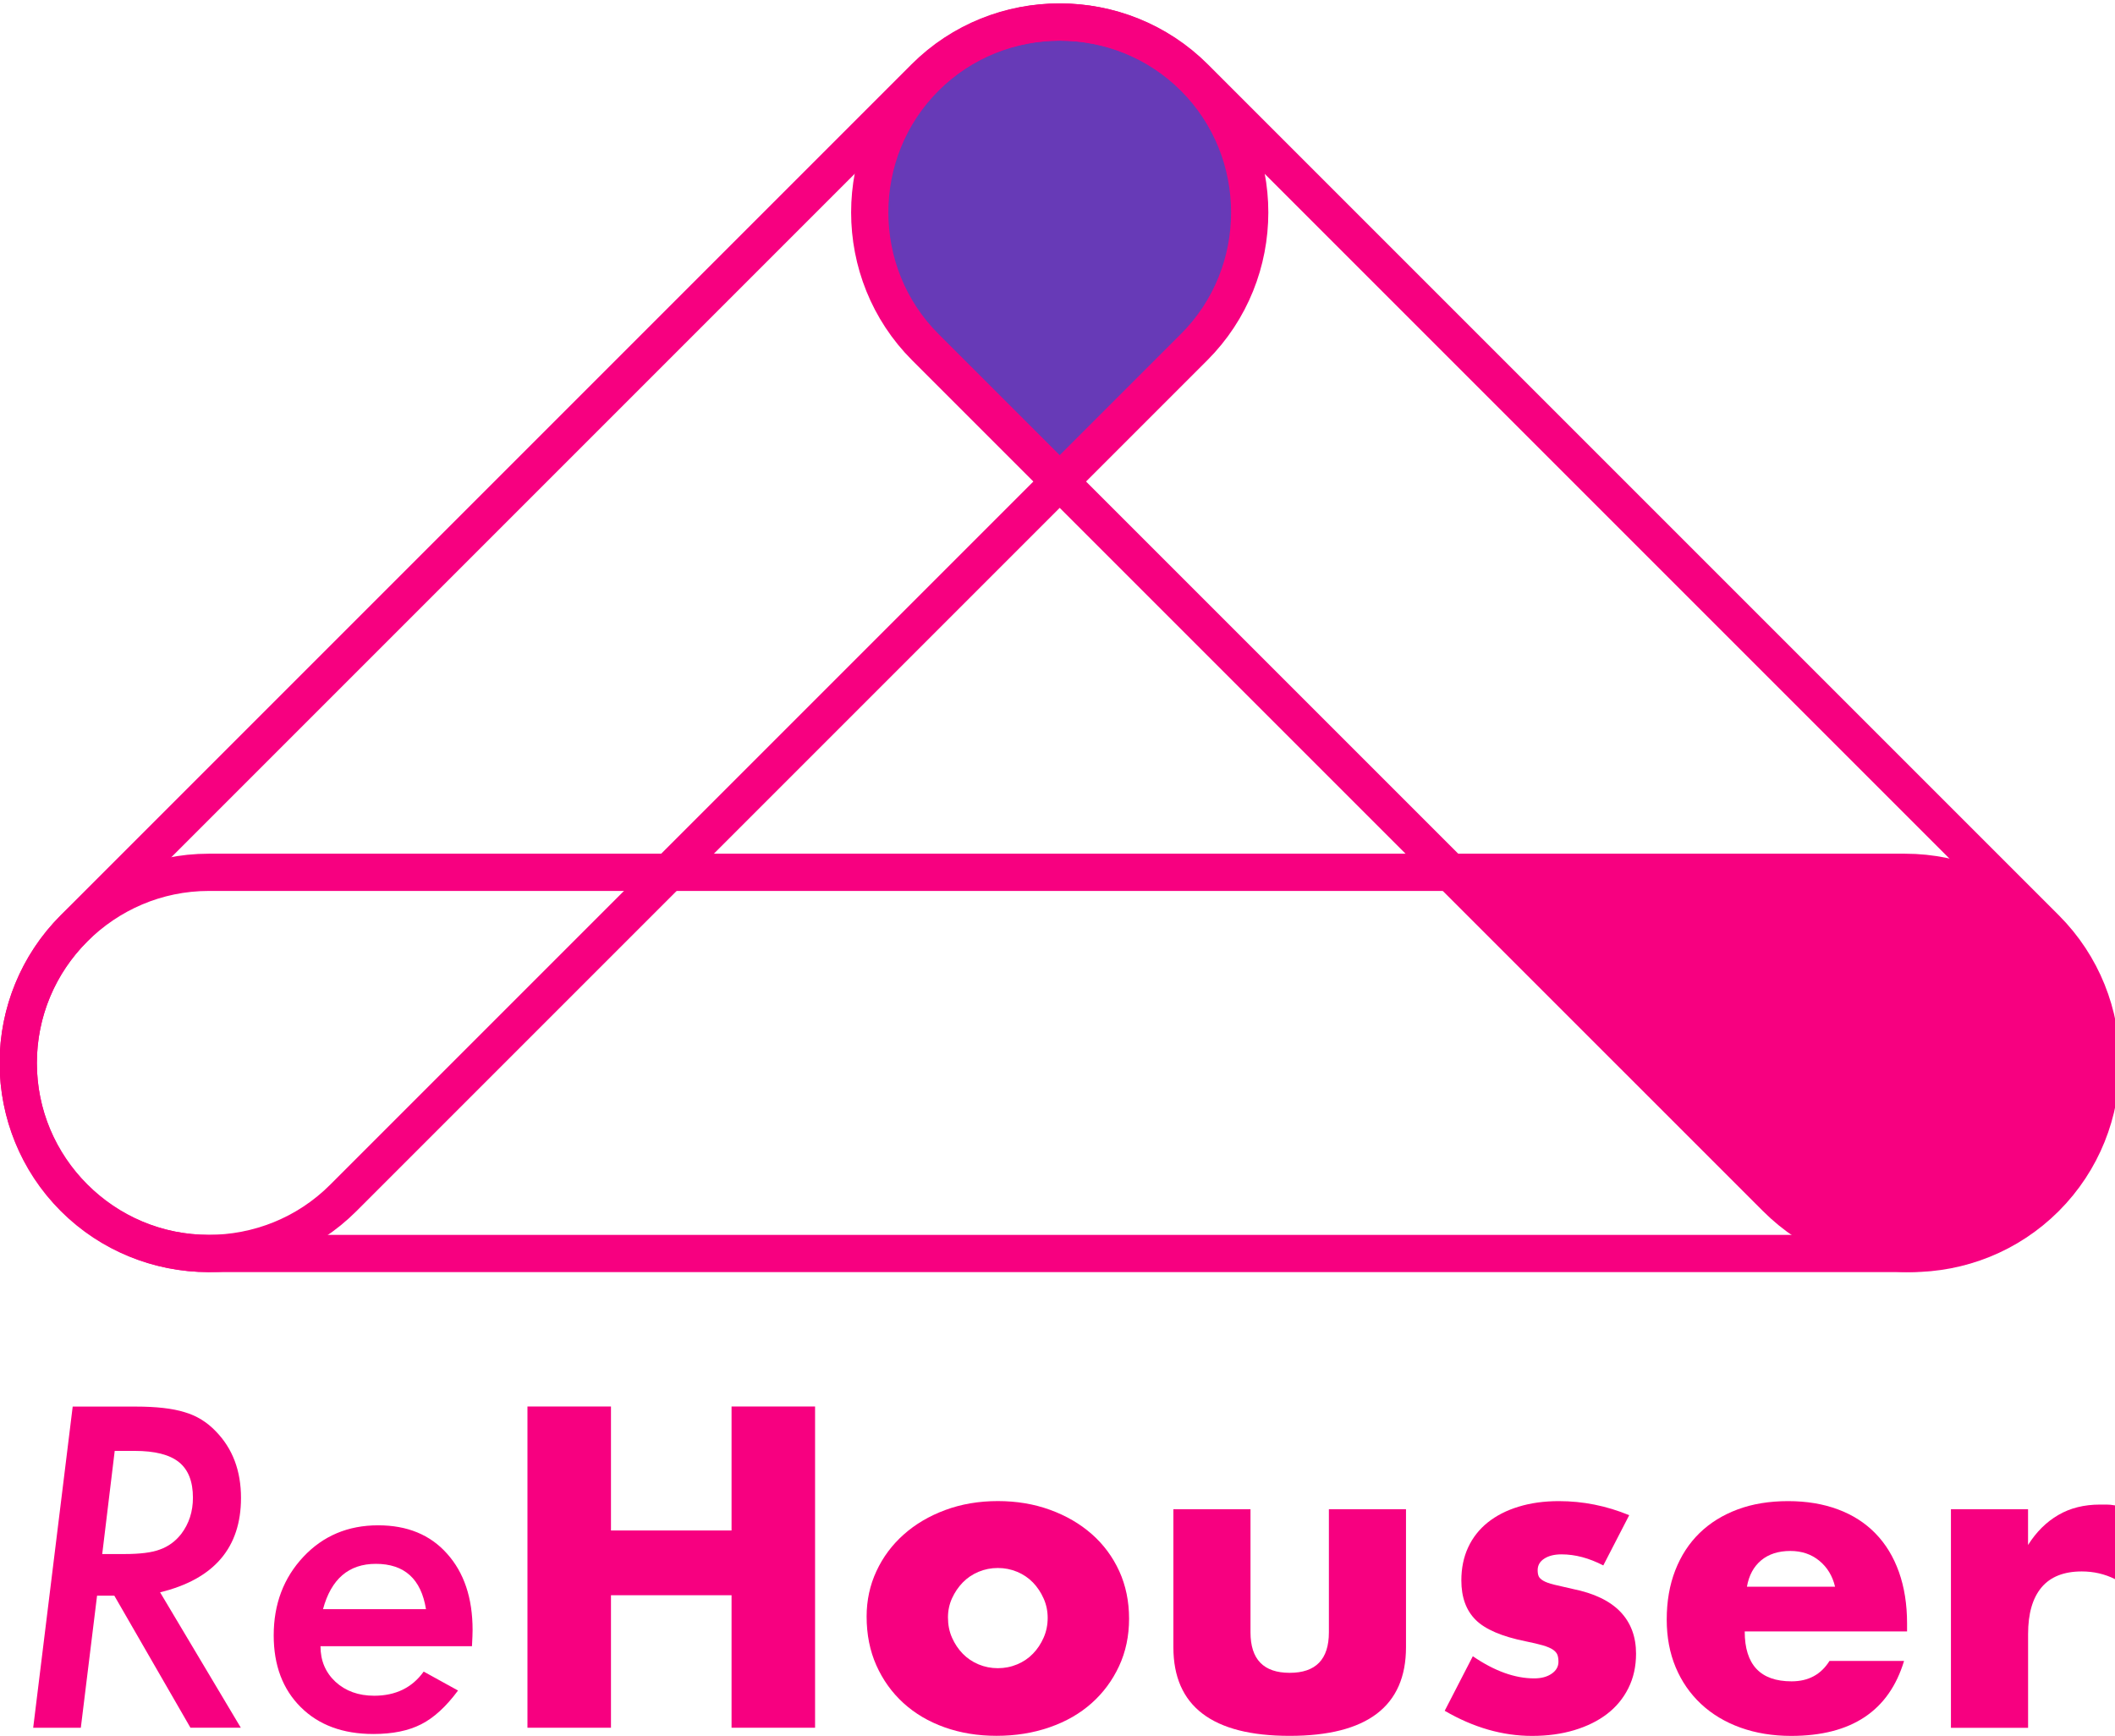
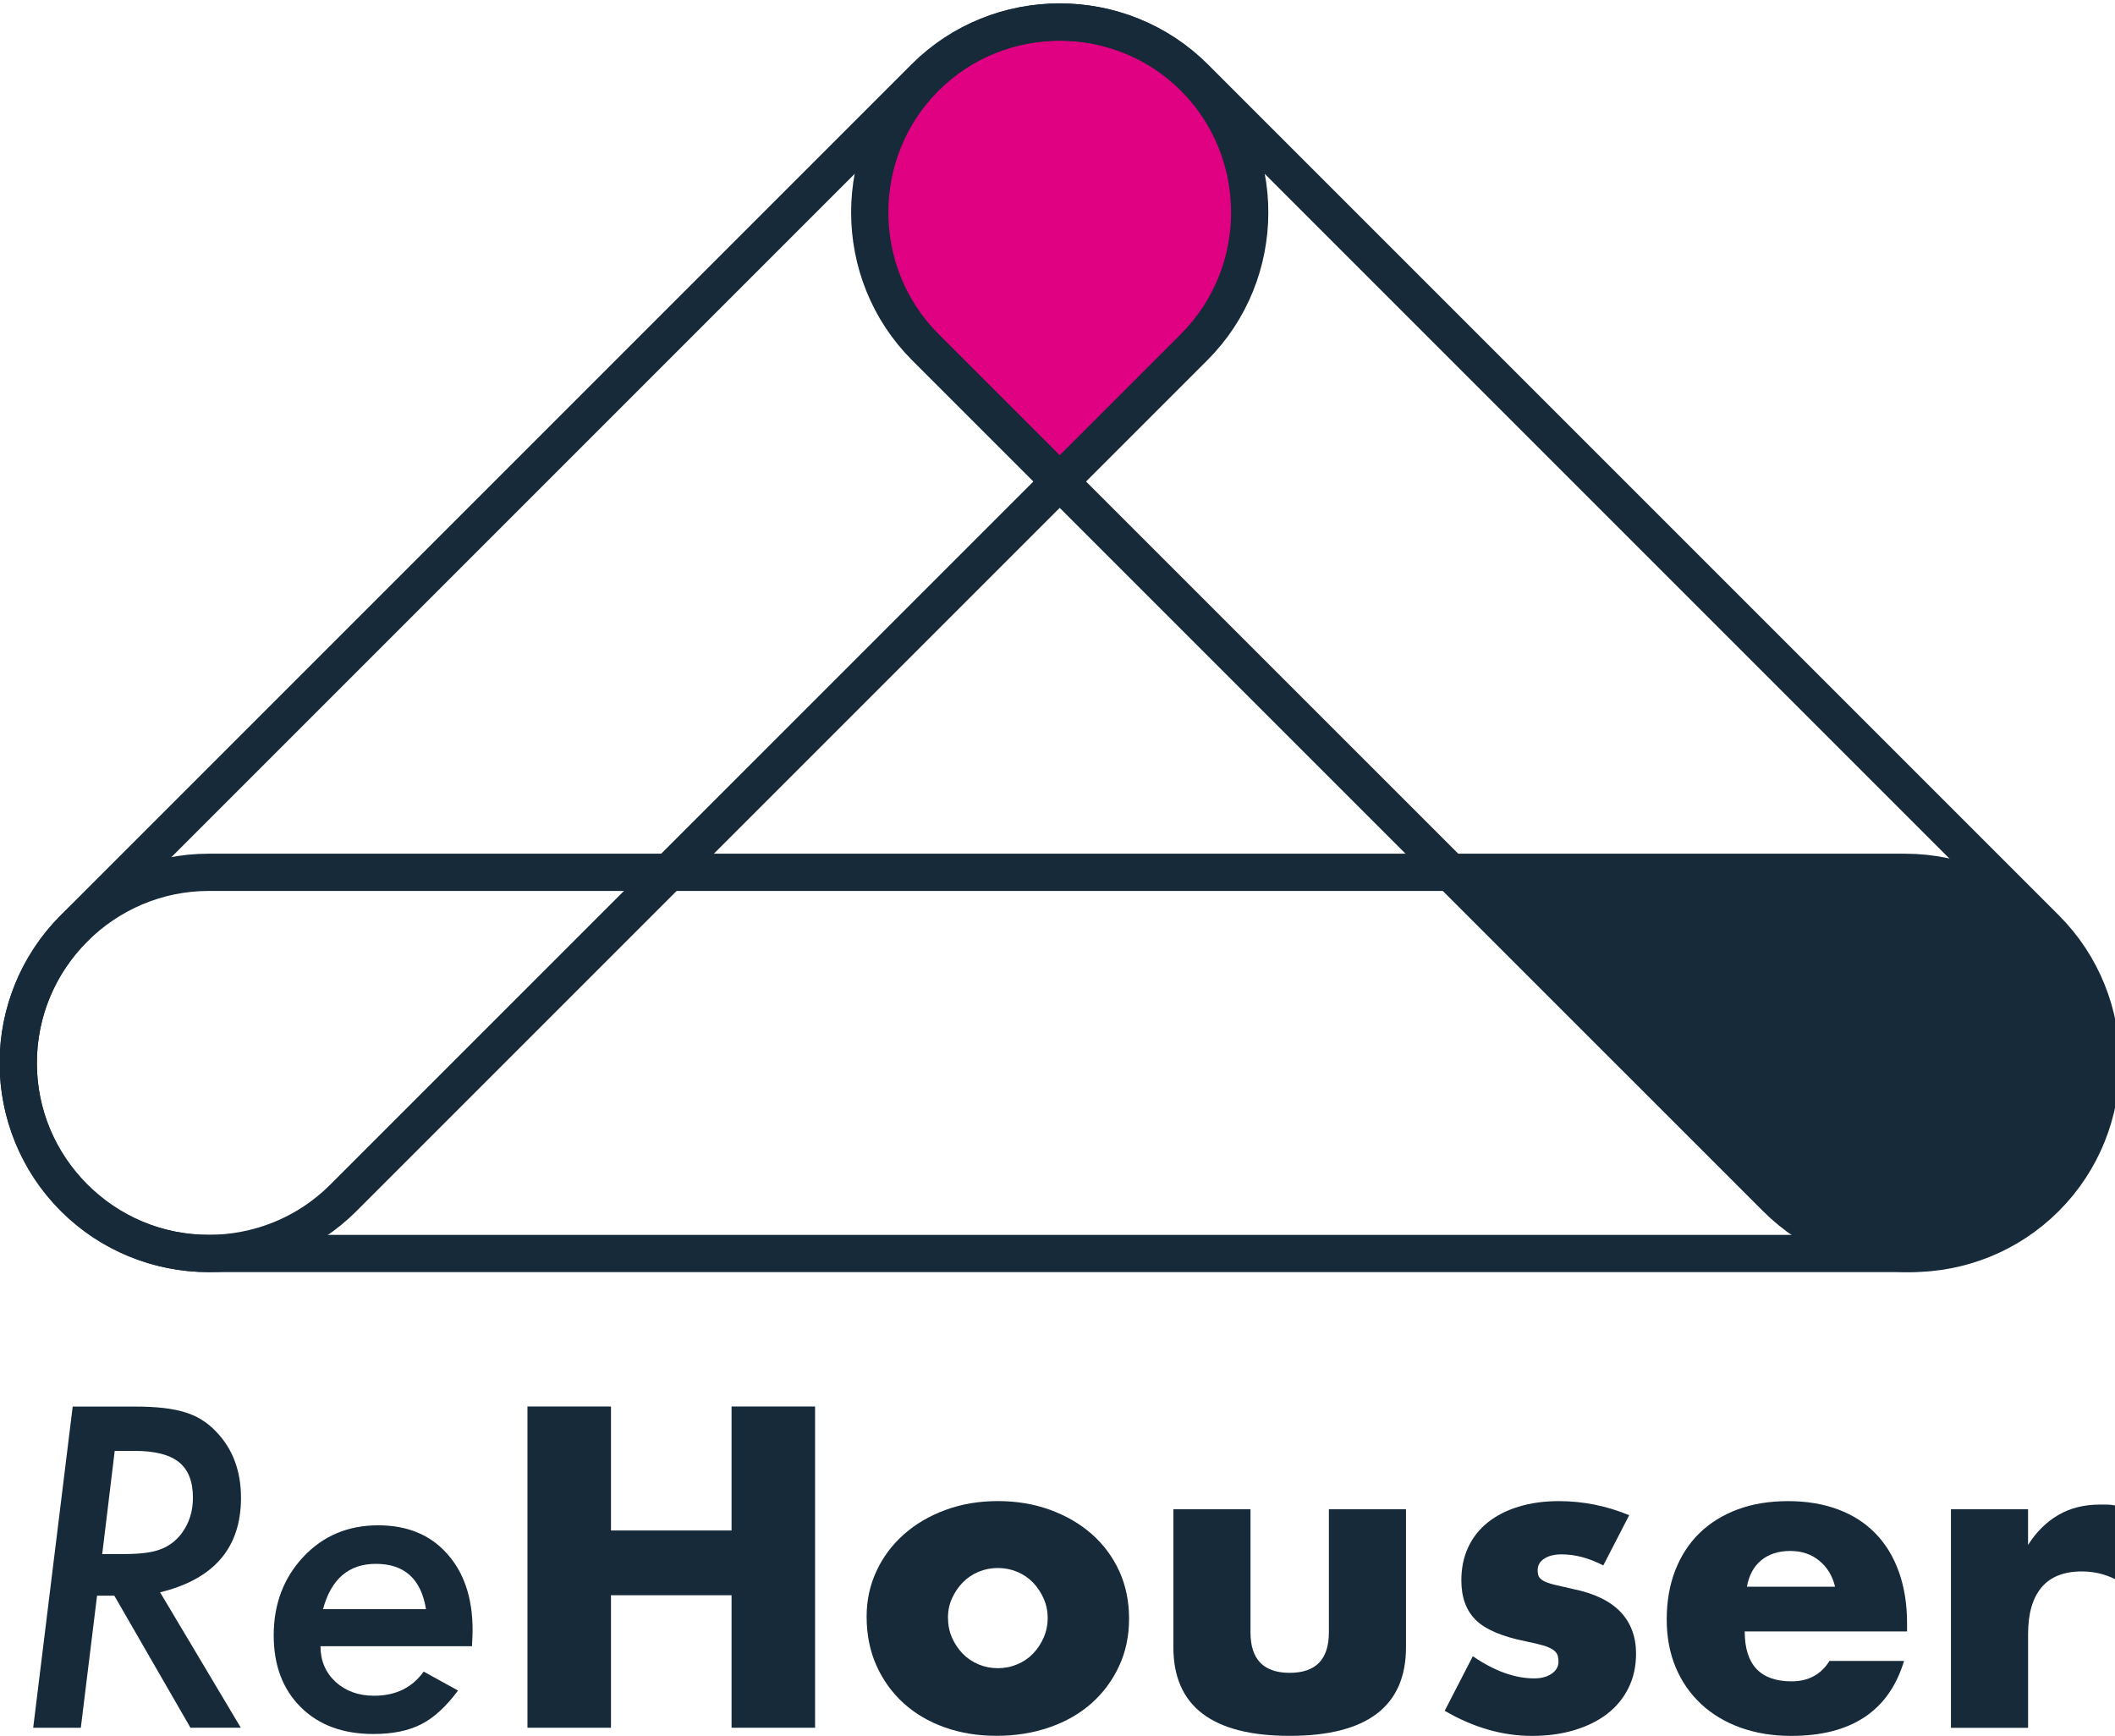
<svg xmlns="http://www.w3.org/2000/svg" version="1.1" id="Layer_1" x="0px" y="0px" viewBox="0 0 479.17 393.15" style="enable-background:new 0 0 479.17 393.15;" xml:space="preserve">
  <style type="text/css">
- 	.st0{fill:#673ab7;}
- 	.st1{fill:none;stroke:#f70080;stroke-width:8.438;stroke-miterlimit:10;}
- 	.st2{fill:#f70080;}
- 	.st3{fill:#f70080;}
+ 	.st0{fill:#e00082;}
+ 	.st1{fill:none;stroke:#172a3a;stroke-width:8.438;stroke-miterlimit:10;}
+ 	.st2{fill:#172a3a;}
+ 	.st3{fill:#172a3a;}
</style>
  <g>
    <path class="st0" d="M270.02,82.58c16.45-16.45,16.74-43.12,0.97-59.98l-1.08-1.08c-8.38-8.38-19.43-12.58-30.48-12.59   c-11.05,0.01-22.1,4.21-30.48,12.59l-1.08,1.08c-15.77,16.87-15.47,43.54,0.97,59.98l30.58,30.58L270.02,82.58z" />
  </g>
  <path class="st1" d="M431.57,283.99H47.31c-23.75,0-43.18-19.43-43.18-43.18v0c0-23.75,19.43-43.18,43.18-43.18h384.26  c23.75,0,43.18,19.43,43.18,43.18v0C474.74,264.56,455.31,283.99,431.57,283.99z" />
  <path class="st1" d="M270.53,78.65L77.79,271.39c-16.79,16.79-44.27,16.79-61.06,0l0,0c-16.79-16.79-16.79-44.27,0-61.06  L209.47,17.58c16.79-16.79,44.27-16.79,61.06,0l0,0C287.33,34.38,287.33,61.85,270.53,78.65z" />
  <path class="st1" d="M402.39,271.39L209.64,78.65c-16.79-16.79-16.79-44.27,0-61.06l0,0c16.79-16.79,44.27-16.79,61.06,0  l192.75,192.75c16.79,16.79,16.79,44.27,0,61.06l0,0C446.66,288.19,419.18,288.19,402.39,271.39z" />
  <g>
    <path class="st2" d="M402.38,271.41c8.22,8.22,19,12.39,29.83,12.56c23.45-0.35,42.53-19.62,42.53-43.14   c0-23.75-19.43-43.18-43.18-43.18H328.62L402.38,271.41z" />
  </g>
  <g>
    <path class="st3" d="M36.27,360.75l18.29,30.68H43.15L25.9,361.51h-3.91l-3.68,29.93H7.52l8.95-72.77h14.28   c4.65,0,8.34,0.42,11.08,1.27c2.7,0.79,5.06,2.23,7.07,4.34c3.8,3.9,5.7,8.92,5.7,15.08C54.6,350.64,48.49,357.77,36.27,360.75z    M25.99,328.7l-2.83,23.38h4.95c3.64,0,6.36-0.34,8.15-1.04c1.92-0.69,3.52-1.87,4.81-3.53c1.76-2.33,2.64-5.06,2.64-8.2   c0-3.68-1.06-6.36-3.18-8.06c-2.12-1.7-5.46-2.54-10.02-2.54H25.99z" />
    <path class="st3" d="M72.61,372.96c0,3.27,1.13,5.95,3.39,8.06c2.29,2.1,5.22,3.16,8.77,3.16c4.87,0,8.61-1.82,11.22-5.47   l7.78,4.29c-2.7,3.65-5.48,6.19-8.34,7.64c-2.89,1.48-6.5,2.21-10.84,2.21c-6.88,0-12.37-2.02-16.45-6.08   c-4.08-4.05-6.13-9.47-6.13-16.26c0-7.1,2.25-13.04,6.74-17.82c4.46-4.74,10.1-7.12,16.92-7.12c6.6,0,11.8,2.14,15.6,6.41   c3.87,4.3,5.8,10.07,5.8,17.3c0,0.76-0.05,1.98-0.14,3.68H72.61z M96.51,364.57c-1.1-6.85-4.89-10.27-11.36-10.27   c-6.13,0-10.12,3.42-11.97,10.27H96.51z" />
    <path class="st3" d="M138.42,346.74h27.32v-28.09h18.92v72.78h-18.92v-30.02h-27.32v30.02H119.5v-72.78h18.92V346.74z" />
    <path class="st3" d="M196.34,366.24c0-3.67,0.74-7.1,2.22-10.28c1.48-3.19,3.54-5.95,6.18-8.3c2.64-2.35,5.77-4.2,9.41-5.55   c3.64-1.35,7.61-2.03,11.92-2.03c4.25,0,8.19,0.66,11.82,1.98c3.63,1.32,6.79,3.15,9.46,5.5c2.67,2.35,4.74,5.15,6.23,8.4   c1.48,3.25,2.22,6.84,2.22,10.76c0,3.93-0.76,7.52-2.27,10.76c-1.51,3.25-3.59,6.05-6.23,8.4c-2.64,2.35-5.81,4.17-9.51,5.45   c-3.7,1.29-7.71,1.93-12.02,1.93c-4.25,0-8.17-0.64-11.78-1.93c-3.61-1.29-6.71-3.12-9.32-5.5c-2.61-2.38-4.65-5.23-6.13-8.54   C197.07,373.98,196.34,370.3,196.34,366.24z M214.77,366.44c0,1.67,0.3,3.2,0.92,4.59c0.61,1.38,1.42,2.59,2.42,3.62   c1,1.03,2.19,1.84,3.57,2.42c1.38,0.58,2.85,0.87,4.39,0.87s3.01-0.29,4.39-0.87c1.38-0.58,2.57-1.38,3.57-2.42   c1-1.03,1.8-2.24,2.41-3.62c0.61-1.38,0.92-2.88,0.92-4.49c0-1.54-0.3-3.01-0.92-4.39c-0.61-1.38-1.42-2.59-2.41-3.62   c-1-1.03-2.19-1.84-3.57-2.42c-1.39-0.58-2.85-0.87-4.39-0.87s-3.01,0.29-4.39,0.87c-1.38,0.58-2.57,1.39-3.57,2.42   c-1,1.03-1.8,2.22-2.42,3.57C215.08,363.44,214.77,364.89,214.77,366.44z" />
    <path class="st3" d="M283.31,341.92v27.9c0,6.11,2.96,9.17,8.88,9.17c5.92,0,8.88-3.06,8.88-9.17v-27.9h17.47v31.27   c0,6.69-2.21,11.71-6.61,15.06c-4.41,3.35-10.99,5.02-19.74,5.02c-8.75,0-15.33-1.67-19.74-5.02c-4.41-3.35-6.61-8.37-6.61-15.06   v-31.27H283.31z" />
    <path class="st3" d="M363.24,354.66c-3.22-1.67-6.37-2.51-9.46-2.51c-1.61,0-2.91,0.32-3.91,0.97c-1,0.64-1.5,1.51-1.5,2.61   c0,0.58,0.08,1.05,0.24,1.4c0.16,0.36,0.51,0.69,1.06,1.01c0.54,0.32,1.35,0.61,2.41,0.87s2.46,0.58,4.2,0.97   c4.83,0.97,8.43,2.69,10.81,5.16c2.38,2.48,3.57,5.65,3.57,9.51c0,2.9-0.58,5.5-1.74,7.82c-1.16,2.32-2.77,4.26-4.83,5.84   c-2.06,1.58-4.54,2.8-7.43,3.67c-2.9,0.87-6.08,1.3-9.56,1.3c-6.69,0-13.29-1.9-19.79-5.69l6.37-12.36   c4.89,3.35,9.52,5.02,13.9,5.02c1.61,0,2.93-0.35,3.96-1.06c1.03-0.71,1.54-1.61,1.54-2.7c0-0.64-0.08-1.17-0.24-1.59   c-0.16-0.42-0.5-0.8-1.01-1.16c-0.51-0.35-1.27-0.67-2.27-0.97c-1-0.29-2.3-0.59-3.91-0.92c-5.41-1.09-9.19-2.72-11.34-4.87   c-2.16-2.16-3.23-5.13-3.23-8.93c0-2.77,0.51-5.26,1.54-7.48c1.03-2.22,2.51-4.1,4.44-5.65c1.93-1.54,4.26-2.74,7-3.57   c2.73-0.84,5.77-1.26,9.12-1.26c5.47,0,10.78,1.06,15.93,3.19L363.24,354.66z" />
    <path class="st3" d="M395.28,369.62c0,7.53,3.54,11.3,10.62,11.3c3.8,0,6.66-1.54,8.59-4.63h16.89   c-3.41,11.33-11.94,16.99-25.58,16.99c-4.18,0-8.01-0.63-11.49-1.88c-3.47-1.25-6.45-3.04-8.93-5.36c-2.48-2.32-4.39-5.08-5.74-8.3   c-1.35-3.22-2.03-6.82-2.03-10.81c0-4.12,0.64-7.83,1.93-11.15c1.29-3.31,3.12-6.13,5.5-8.45c2.38-2.32,5.26-4.1,8.64-5.36   c3.38-1.26,7.19-1.88,11.44-1.88c4.18,0,7.95,0.63,11.3,1.88c3.35,1.25,6.18,3.07,8.49,5.45c2.32,2.38,4.08,5.29,5.31,8.73   c1.22,3.44,1.84,7.32,1.84,11.63v1.83H395.28z M415.75,359.49c-0.58-2.45-1.77-4.41-3.57-5.89c-1.8-1.48-3.99-2.22-6.56-2.22   c-2.7,0-4.91,0.71-6.61,2.12c-1.7,1.42-2.78,3.41-3.23,5.98H415.75z" />
    <path class="st3" d="M442,341.92h17.47v8.11c1.87-2.96,4.15-5.23,6.86-6.8c2.7-1.58,5.86-2.36,9.46-2.36c0.45,0,0.95,0,1.5,0   c0.54,0,1.17,0.06,1.88,0.19v16.7c-2.32-1.16-4.83-1.74-7.53-1.74c-4.05,0-7.1,1.21-9.12,3.62c-2.03,2.42-3.04,5.94-3.04,10.57   v21.24H442V341.92z" />
  </g>
</svg>
